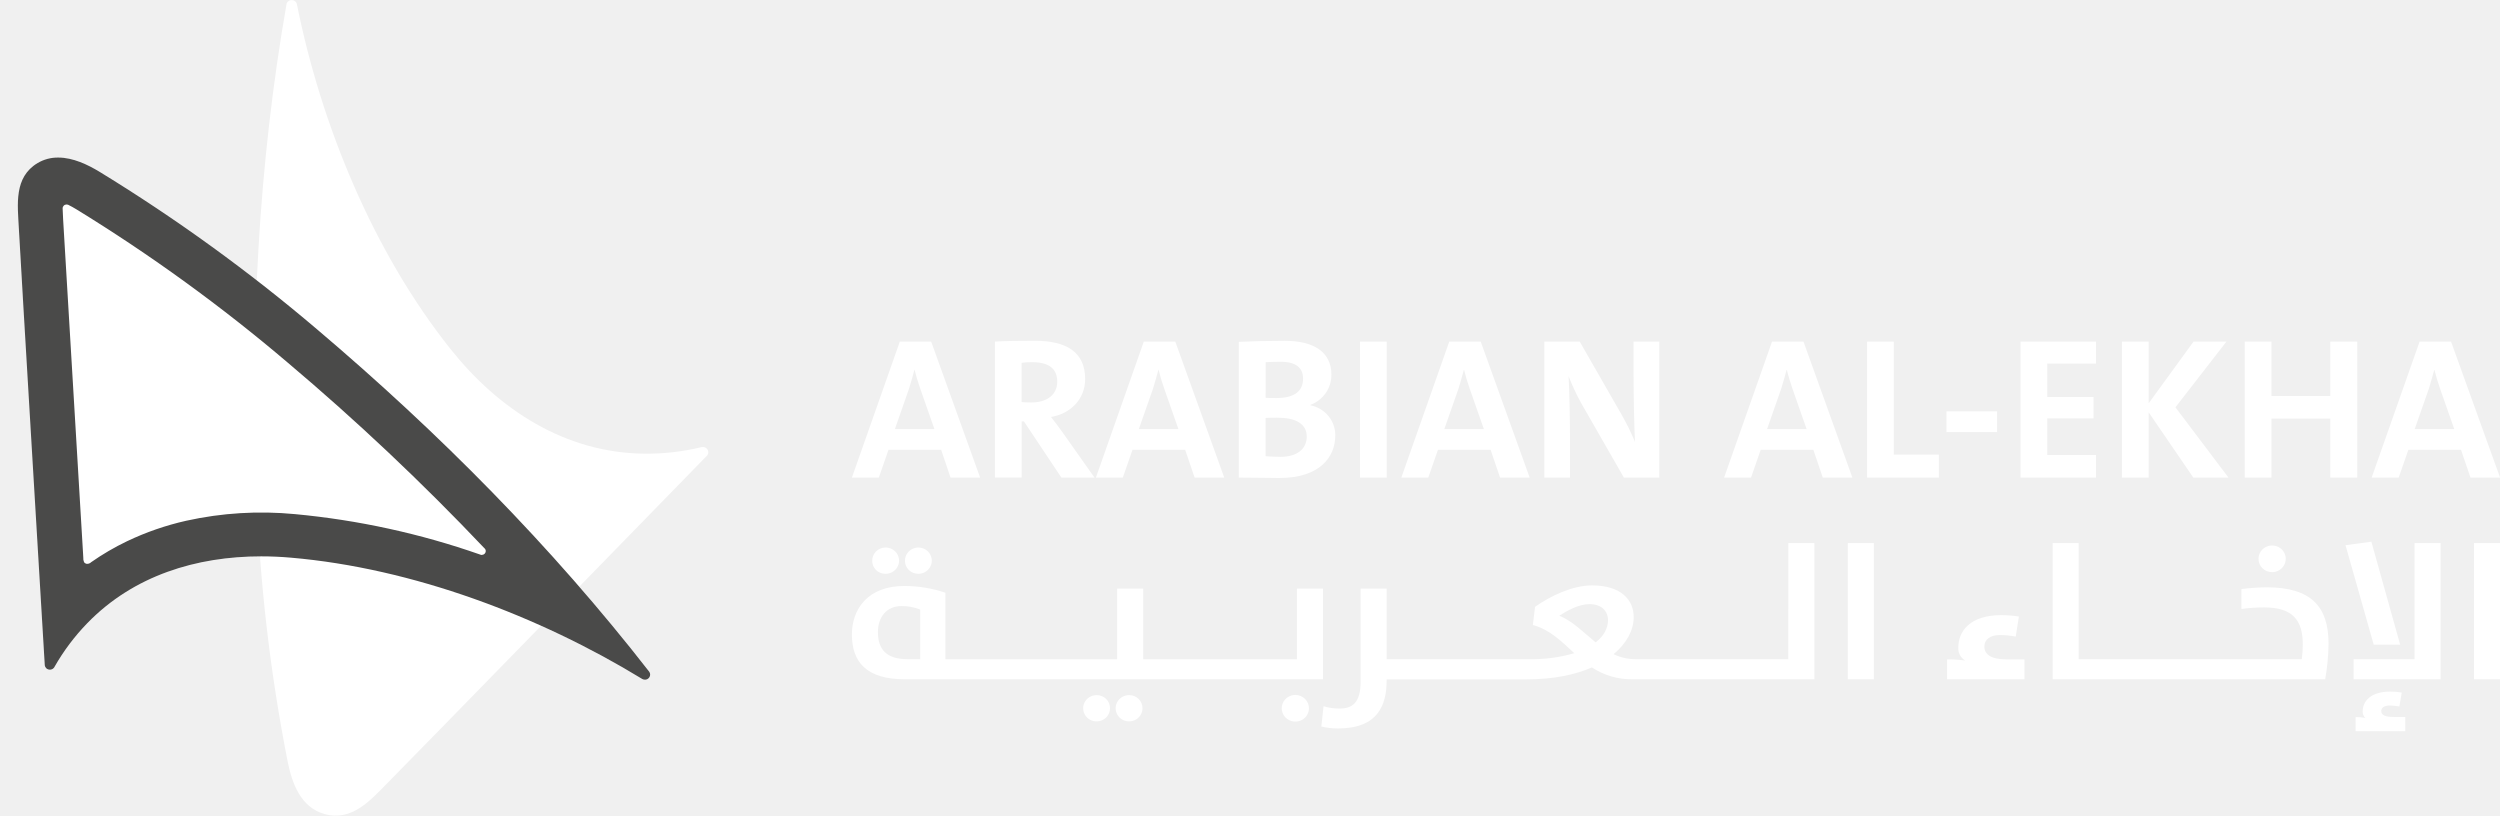
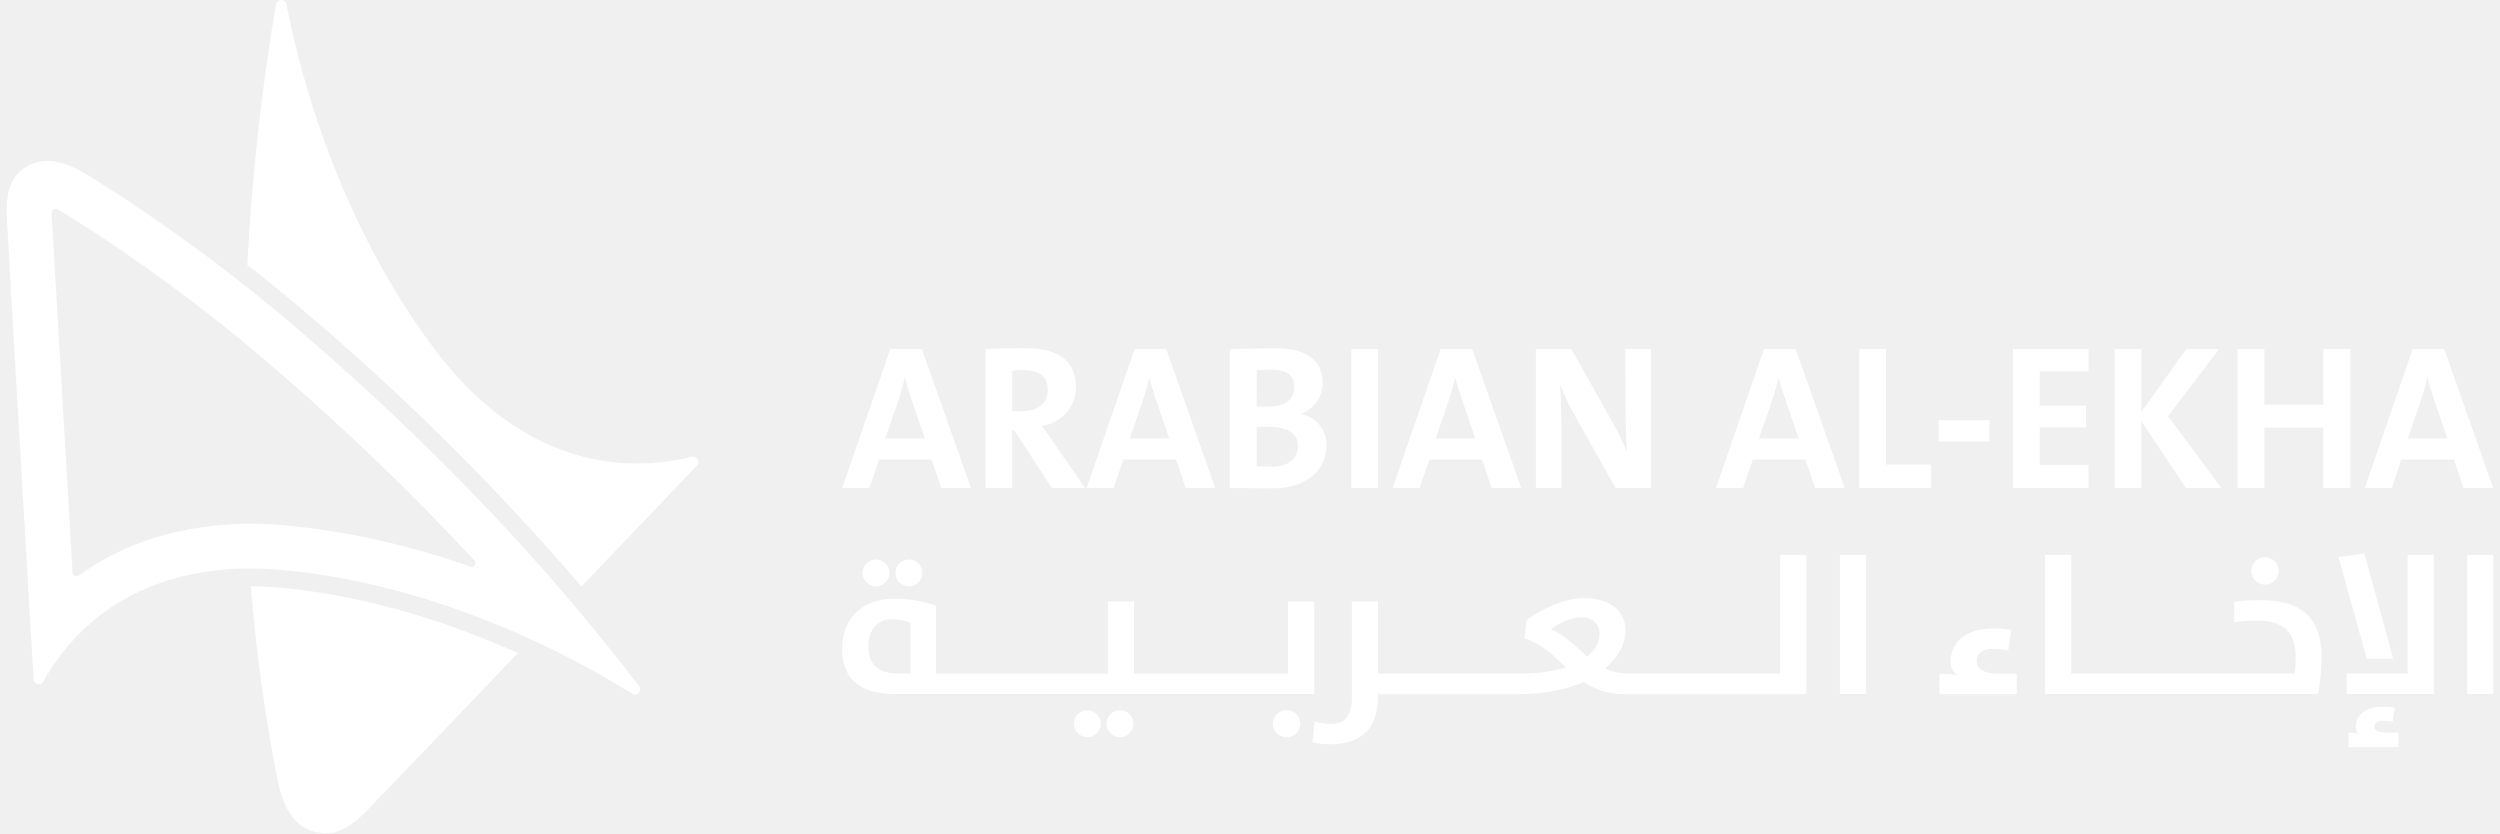
- <svg xmlns="http://www.w3.org/2000/svg" width="282" height="92" viewBox="0 0 282 92" fill="none">
-   <g clip-path="url(#clip0_386_3310)">
-     <path d="M99.853 64.724C100.154 64.733 100.451 64.654 100.707 64.497C100.962 64.34 101.163 64.112 101.285 63.842C101.407 63.572 101.443 63.273 101.391 62.982C101.338 62.691 101.197 62.423 100.988 62.211C100.778 61.999 100.508 61.853 100.214 61.792C99.919 61.731 99.612 61.758 99.333 61.868C99.053 61.979 98.814 62.169 98.645 62.414C98.477 62.658 98.387 62.947 98.387 63.242C98.382 63.434 98.416 63.625 98.487 63.804C98.558 63.983 98.665 64.146 98.802 64.284C98.939 64.422 99.102 64.532 99.282 64.608C99.463 64.683 99.657 64.723 99.853 64.724Z" fill="white" />
-     <path d="M103.549 64.724C103.85 64.733 104.147 64.653 104.401 64.495C104.656 64.338 104.857 64.109 104.978 63.84C105.1 63.57 105.136 63.27 105.083 62.98C105.029 62.69 104.889 62.422 104.679 62.21C104.469 61.998 104.2 61.853 103.905 61.792C103.61 61.731 103.304 61.758 103.024 61.869C102.745 61.98 102.506 62.169 102.338 62.414C102.169 62.658 102.079 62.947 102.079 63.242C102.076 63.434 102.112 63.624 102.184 63.802C102.257 63.981 102.364 64.143 102.5 64.281C102.637 64.418 102.8 64.528 102.98 64.605C103.16 64.68 103.353 64.721 103.549 64.724Z" fill="white" />
-     <path d="M123.716 78.41C123.415 78.406 123.121 78.489 122.869 78.649C122.617 78.809 122.42 79.039 122.302 79.31C122.184 79.58 122.15 79.879 122.206 80.168C122.262 80.457 122.405 80.723 122.615 80.932C122.826 81.142 123.096 81.285 123.39 81.344C123.684 81.403 123.99 81.375 124.268 81.263C124.546 81.152 124.783 80.962 124.951 80.718C125.118 80.474 125.207 80.186 125.207 79.892C125.21 79.698 125.174 79.506 125.1 79.326C125.027 79.147 124.917 78.983 124.778 78.845C124.639 78.707 124.474 78.598 124.292 78.523C124.109 78.448 123.913 78.41 123.716 78.41Z" fill="white" />
-     <path d="M127.402 78.41C127.101 78.401 126.804 78.481 126.549 78.638C126.295 78.796 126.094 79.024 125.973 79.294C125.851 79.564 125.815 79.864 125.868 80.154C125.921 80.444 126.062 80.712 126.272 80.924C126.482 81.135 126.751 81.281 127.046 81.342C127.341 81.403 127.647 81.376 127.927 81.265C128.206 81.154 128.445 80.964 128.613 80.72C128.781 80.475 128.871 80.187 128.872 79.892C128.875 79.7 128.839 79.51 128.767 79.331C128.694 79.153 128.587 78.99 128.45 78.853C128.314 78.715 128.151 78.605 127.971 78.529C127.791 78.453 127.598 78.413 127.402 78.41Z" fill="white" />
-     <path d="M146.115 78.388C145.811 78.388 145.514 78.476 145.262 78.642C145.009 78.807 144.812 79.042 144.696 79.317C144.58 79.591 144.55 79.894 144.609 80.185C144.668 80.477 144.814 80.745 145.029 80.955C145.244 81.166 145.518 81.309 145.816 81.367C146.113 81.425 146.422 81.395 146.703 81.281C146.983 81.168 147.223 80.975 147.392 80.728C147.561 80.48 147.651 80.189 147.651 79.892C147.65 79.493 147.488 79.111 147.2 78.829C146.912 78.548 146.522 78.389 146.115 78.388Z" fill="white" />
-     <path d="M149.231 76.622V66.391H146.295V74.368H128.95V66.391H126.011V74.368H106.643V66.861C105.146 66.356 103.574 66.099 101.991 66.098C97.891 66.098 96.094 68.714 96.094 71.567C96.094 74.655 97.718 76.622 102.057 76.622H149.231ZM103.795 74.355H102.369C100.033 74.355 99.03 73.29 99.03 71.304C99.03 69.606 100.011 68.365 101.679 68.365C102.404 68.355 103.124 68.488 103.795 68.757V74.355Z" fill="white" />
-     <path d="M201.715 74.355H184.481C183.624 74.357 182.779 74.164 182.012 73.79C183.5 72.555 184.282 71.067 184.282 69.606C184.282 67.71 182.901 66.033 179.583 66.033C177.376 66.033 174.91 67.21 173.153 68.451L172.907 70.498C174.844 71.023 176.159 72.373 177.581 73.682C175.899 74.17 174.15 74.397 172.396 74.355H156.414V66.391H153.479V76.875C153.479 79.228 152.586 79.926 151.094 79.926C150.484 79.929 149.877 79.841 149.294 79.664L149.048 81.952C149.66 82.098 150.288 82.172 150.918 82.171C155.459 82.171 156.414 79.512 156.414 76.724V76.634H172.22C175.203 76.634 177.675 76.112 179.564 75.285C180.921 76.184 182.528 76.651 184.165 76.622H204.663V61.259H201.727L201.715 74.355ZM179.987 72.459C178.631 71.351 177.407 70.063 175.887 69.455C176.688 68.93 178.07 68.145 179.271 68.145C180.693 68.145 181.384 68.951 181.384 69.977C181.368 70.869 180.924 71.743 179.987 72.459Z" fill="white" />
-     <path d="M211.374 61.259H208.435V76.622H211.374V61.259Z" fill="white" />
-     <path d="M223.837 72.919C223.837 72.178 224.436 71.632 225.593 71.632C226.191 71.636 226.788 71.695 227.375 71.808L227.731 69.541C227.069 69.441 226.399 69.389 225.729 69.387C222.235 69.387 220.898 71.196 220.898 73.028C220.875 73.321 220.936 73.615 221.073 73.876C221.211 74.138 221.42 74.357 221.677 74.51C220.999 74.414 220.315 74.37 219.63 74.38V76.622H228.356V74.38H226.372C224.505 74.38 223.837 73.769 223.837 72.919Z" fill="white" />
-     <path d="M256.296 64.539C256.6 64.539 256.896 64.45 257.149 64.285C257.402 64.12 257.598 63.885 257.715 63.61C257.831 63.336 257.861 63.033 257.802 62.741C257.743 62.45 257.597 62.182 257.382 61.971C257.167 61.761 256.893 61.618 256.595 61.56C256.298 61.502 255.989 61.532 255.708 61.645C255.427 61.759 255.188 61.952 255.019 62.199C254.85 62.447 254.76 62.737 254.76 63.035C254.758 63.233 254.797 63.429 254.874 63.612C254.95 63.795 255.063 63.962 255.206 64.102C255.349 64.242 255.519 64.353 255.706 64.427C255.893 64.502 256.094 64.54 256.296 64.539Z" fill="white" />
-     <path d="M255.671 66.249C254.722 66.257 253.774 66.323 252.833 66.447V68.692C253.681 68.575 254.535 68.516 255.391 68.516C258.598 68.516 259.755 69.933 259.755 72.7C259.753 73.254 259.715 73.806 259.642 74.355H234.474V61.259H231.538V76.622H262.281C262.518 75.296 262.644 73.954 262.66 72.608C262.66 68.408 260.679 66.249 255.671 66.249Z" fill="white" />
-     <path d="M268.604 80.198C268.604 79.827 268.957 79.58 269.581 79.58C269.94 79.589 270.298 79.625 270.651 79.688L270.919 78.12C270.485 78.043 270.044 78.007 269.604 78.011C267.447 78.011 266.51 79.08 266.51 80.256C266.505 80.389 266.528 80.522 266.578 80.646C266.628 80.77 266.703 80.882 266.8 80.976C266.44 80.91 266.075 80.882 265.709 80.889V82.48H271.316V80.874H270.004C268.995 80.874 268.604 80.633 268.604 80.198Z" fill="white" />
-     <path d="M270.739 72.722L267.491 61.105L264.574 61.5L267.756 72.722H270.739Z" fill="white" />
-     <path d="M272.363 74.355H265.488V76.622H275.302V61.259H272.363V74.355Z" fill="white" />
-     <path d="M282.003 61.259H279.064V76.622H282.003V61.259Z" fill="white" />
-     <path d="M101.499 38.535L96.094 53.873H99.131L100.222 50.739H106.163L107.22 53.873H110.559L105.037 38.535H101.499ZM100.944 48.398L102.543 43.831C102.776 43.08 102.962 42.398 103.145 41.718H103.17C103.331 42.398 103.539 43.08 103.801 43.831L105.4 48.398H100.944Z" fill="white" />
-     <path d="M118.553 47.033C120.735 46.672 122.407 45.035 122.407 42.762C122.407 39.628 120.177 38.439 116.731 38.439C114.92 38.439 113.457 38.461 112.23 38.529V53.867H115.245V47.533H115.501L119.723 53.873H123.46L119.818 48.716C119.436 48.172 118.995 47.601 118.553 47.033ZM115.236 45.353V40.922C115.628 40.872 116.023 40.849 116.418 40.854C118.31 40.854 119.257 41.58 119.257 43.059C119.257 44.488 118.143 45.399 116.333 45.399C115.863 45.393 115.444 45.375 115.236 45.353Z" fill="white" />
-     <path d="M129.02 38.535L123.618 53.873H126.655L127.746 50.739H133.687L134.753 53.873H138.096L132.574 38.535H129.02ZM128.462 48.398L130.064 43.831C130.297 43.08 130.48 42.398 130.666 41.718H130.691C130.852 42.398 131.06 43.08 131.322 43.831L132.924 48.398H128.462Z" fill="white" />
-     <path d="M147.815 45.718V45.671C148.521 45.407 149.127 44.935 149.551 44.322C149.974 43.708 150.194 42.981 150.18 42.24C150.18 39.785 148.288 38.445 144.936 38.445C143.044 38.445 141.06 38.492 139.739 38.559V53.873C141.713 53.873 143.268 53.919 144.311 53.919C148.906 53.919 150.618 51.511 150.618 49.148C150.637 48.345 150.366 47.561 149.853 46.934C149.341 46.307 148.619 45.876 147.815 45.718ZM142.769 40.854C143.255 40.832 143.813 40.808 144.463 40.808C146.295 40.808 146.986 41.58 146.986 42.716C146.986 44.081 146.055 44.899 143.993 44.899C143.504 44.899 143.132 44.899 142.763 44.874L142.769 40.854ZM144.431 51.532C143.876 51.532 143.132 51.486 142.763 51.464V47.141C143.078 47.116 143.876 47.116 144.084 47.116C146.15 47.116 147.402 47.799 147.402 49.253C147.396 50.578 146.399 51.532 144.431 51.532Z" fill="white" />
-     <path d="M156.424 38.535H153.406V53.873H156.424V38.535Z" fill="white" />
-     <path d="M163.475 38.535L158.07 53.873H161.11L162.201 50.739H168.139L169.208 53.873H172.548L167.026 38.535H163.475ZM162.92 48.398L164.522 43.831C164.752 43.08 164.938 42.398 165.124 41.718H165.147C165.311 42.398 165.519 43.08 165.777 43.831L167.379 48.398H162.92Z" fill="white" />
-     <path d="M184.266 42.398C184.266 44.535 184.336 48.305 184.43 49.852C183.993 48.8 183.489 47.775 182.923 46.783L178.193 38.535H174.197V53.873H177.098V49.716C177.098 47.487 177.029 43.763 176.934 42.423C177.334 43.45 177.799 44.451 178.328 45.421L183.175 53.873H187.167V38.535H184.266V42.398Z" fill="white" />
-     <path d="M199.883 38.535L194.478 53.873H197.518L198.605 50.739H204.547L205.609 53.873H208.949L203.434 38.535H199.883ZM199.328 48.398L200.926 43.831C201.16 43.08 201.346 42.398 201.532 41.718H201.554C201.718 42.398 201.926 43.08 202.185 43.831L203.784 48.398H199.328Z" fill="white" />
-     <path d="M213.619 38.535H210.604V53.873H218.703V51.282H213.619V38.535Z" fill="white" />
-     <path d="M225.268 46.397H219.561V48.737H225.268V46.397Z" fill="white" />
-     <path d="M227.914 53.873H236.429V51.328H230.929V47.194H236.151V44.785H230.929V41.011H236.429V38.535H227.914V53.873Z" fill="white" />
-     <path d="M251.14 38.535H247.428L242.37 45.489V38.535H239.355V53.873H242.37V46.511L247.406 53.873H251.373L245.388 45.943L251.14 38.535Z" fill="white" />
-     <path d="M262.858 44.671H256.223V38.535H253.205V53.873H256.223V47.215H262.858V53.873H265.898V38.535H262.858V44.671Z" fill="white" />
-     <path d="M276.478 38.535H272.93L267.522 53.873H270.572L271.663 50.739H277.601L278.67 53.873H282.009L276.478 38.535ZM272.379 48.398L273.981 43.831C274.211 43.08 274.397 42.398 274.583 41.718H274.605C274.769 42.398 274.977 43.08 275.236 43.831L276.838 48.398H272.379Z" fill="white" />
-     <path d="M79.897 51.016C79.897 51.153 79.848 51.285 79.758 51.39L79.717 51.43C79.717 51.43 46.157 85.87 43.767 88.264C41.825 90.218 39.74 92.695 36.602 91.821C33.912 91.07 32.935 88.335 32.449 85.91C30.463 75.825 29.283 65.604 28.917 55.34C28.217 36.997 29.151 18.593 32.314 0.491C32.312 0.485 32.312 0.479 32.314 0.472C32.343 0.34 32.419 0.222 32.528 0.138C32.636 0.053 32.771 0.008 32.91 0.01C33.048 0.012 33.182 0.061 33.288 0.148C33.394 0.235 33.467 0.355 33.493 0.488C36.221 14.075 42.093 28.422 50.837 39.396C56.217 46.153 63.691 51.084 72.679 51.174C74.844 51.197 77.004 50.952 79.105 50.442L79.168 50.427C79.207 50.424 79.246 50.424 79.285 50.427C79.365 50.425 79.445 50.439 79.519 50.468C79.594 50.497 79.661 50.54 79.718 50.595C79.775 50.65 79.82 50.716 79.851 50.788C79.882 50.86 79.897 50.938 79.897 51.016Z" fill="white" />
-     <path d="M5.222 75.383C5.125 75.291 5.062 75.169 5.046 75.038V74.982L4.415 64.205L3.907 55.404C3.527 48.73 3.126 42.066 2.706 35.413C2.504 32.183 2.286 28.95 2.122 25.716C1.99 23.079 1.548 19.998 4.254 18.398C6.572 17.027 9.227 18.154 11.299 19.42C19.913 24.704 28.094 30.636 35.767 37.164C49.51 48.79 62.203 61.596 73.215 75.748C73.29 75.856 73.325 75.987 73.314 76.118C73.303 76.249 73.246 76.371 73.154 76.466C73.061 76.561 72.938 76.622 72.806 76.639C72.673 76.656 72.538 76.628 72.424 76.56C60.8 69.479 46.54 64.091 32.816 62.902C24.37 62.17 15.865 64.1 9.864 70.276C8.417 71.762 7.169 73.422 6.149 75.217C6.14 75.236 6.13 75.254 6.118 75.272C6.097 75.303 6.074 75.332 6.048 75.359C5.942 75.469 5.795 75.533 5.641 75.538C5.486 75.543 5.335 75.487 5.222 75.383Z" fill="white" />
-     <path d="M73.225 75.76C62.21 61.608 49.511 48.806 35.777 37.161C28.103 30.631 19.918 24.7 11.299 19.42C9.899 18.565 8.231 17.771 6.569 17.771C5.751 17.761 4.946 17.975 4.245 18.389C1.549 19.998 1.99 23.083 2.123 25.717C2.287 28.95 5.046 74.982 5.046 74.982V75.038C5.064 75.169 5.126 75.291 5.222 75.384C5.332 75.484 5.476 75.54 5.626 75.541C5.705 75.541 5.783 75.524 5.856 75.494C5.929 75.463 5.994 75.418 6.049 75.362C6.075 75.335 6.099 75.306 6.121 75.276L6.15 75.22C7.17 73.426 8.418 71.766 9.864 70.279C15.074 64.918 22.163 62.757 29.47 62.757C30.58 62.757 31.699 62.806 32.816 62.905C46.54 64.088 60.8 69.479 72.433 76.582C72.528 76.638 72.638 76.668 72.749 76.668C72.829 76.669 72.907 76.653 72.981 76.623C73.054 76.592 73.12 76.546 73.174 76.489C73.268 76.392 73.324 76.267 73.333 76.134C73.342 76.001 73.304 75.869 73.225 75.76ZM54.348 62.593C54.322 62.596 54.295 62.596 54.269 62.593L54.13 62.544C47.393 60.186 40.383 58.657 33.26 57.992C29.163 57.599 25.028 57.851 21.012 58.739C18.701 59.259 16.458 60.035 14.327 61.052C12.916 61.729 11.565 62.518 10.287 63.412C10.218 63.482 10.134 63.535 10.04 63.568C9.946 63.6 9.846 63.61 9.748 63.597C9.692 63.584 9.64 63.56 9.594 63.527C9.548 63.495 9.509 63.453 9.48 63.405C9.409 63.242 9.379 63.064 9.395 62.887L9.376 62.556C9.357 62.247 7.137 25.003 7.121 24.756C7.102 24.401 7.074 23.941 7.064 23.5C7.065 23.384 7.113 23.273 7.196 23.192C7.28 23.11 7.394 23.064 7.512 23.064C7.57 23.065 7.628 23.075 7.682 23.095L7.764 23.138C8.01 23.259 8.297 23.416 8.631 23.62C17.021 28.772 24.989 34.554 32.466 40.913C40.24 47.474 47.636 54.453 54.619 61.818C54.65 61.845 54.68 61.874 54.707 61.905C54.767 61.978 54.798 62.07 54.796 62.164C54.793 62.279 54.745 62.388 54.661 62.468C54.578 62.548 54.465 62.593 54.348 62.593Z" fill="#4A4A49" />
+ <svg xmlns="http://www.w3.org/2000/svg" width="186" height="62" viewBox="0 0 186 62" fill="none">
+   <g clip-path="url(#clip0_274_968)">
+     <path d="M65.147 43.618C65.346 43.624 65.542 43.571 65.71 43.464C65.879 43.358 66.011 43.204 66.092 43.022C66.172 42.84 66.196 42.639 66.161 42.443C66.125 42.247 66.032 42.067 65.894 41.924C65.755 41.781 65.577 41.683 65.382 41.642C65.188 41.601 64.985 41.62 64.8 41.694C64.616 41.769 64.458 41.897 64.347 42.062C64.236 42.226 64.176 42.421 64.176 42.619C64.173 42.749 64.196 42.878 64.243 42.998C64.29 43.119 64.362 43.229 64.452 43.322C64.542 43.415 64.65 43.489 64.77 43.54C64.889 43.591 65.017 43.617 65.147 43.618Z" fill="white" />
+     <path d="M67.594 43.618C67.793 43.625 67.989 43.571 68.158 43.465C68.326 43.359 68.46 43.206 68.54 43.024C68.621 42.842 68.645 42.64 68.61 42.444C68.575 42.249 68.482 42.068 68.344 41.925C68.205 41.782 68.027 41.684 67.832 41.643C67.637 41.602 67.435 41.619 67.25 41.694C67.066 41.769 66.907 41.897 66.796 42.061C66.685 42.226 66.625 42.421 66.625 42.62C66.621 42.88 66.721 43.132 66.903 43.319C67.084 43.506 67.333 43.614 67.594 43.618Z" fill="white" />
+     <path d="M80.915 52.842C80.717 52.839 80.522 52.895 80.356 53.003C80.189 53.111 80.059 53.266 79.981 53.448C79.903 53.63 79.881 53.832 79.918 54.026C79.955 54.221 80.049 54.401 80.188 54.542C80.327 54.683 80.506 54.779 80.7 54.819C80.894 54.859 81.096 54.84 81.28 54.765C81.463 54.69 81.621 54.562 81.731 54.397C81.842 54.233 81.901 54.039 81.901 53.841C81.903 53.71 81.879 53.581 81.83 53.459C81.781 53.338 81.709 53.228 81.617 53.135C81.525 53.042 81.416 52.968 81.296 52.918C81.175 52.868 81.046 52.842 80.915 52.842Z" fill="white" />
+     <path d="M83.355 52.841C83.156 52.835 82.959 52.889 82.791 52.995C82.623 53.101 82.49 53.255 82.41 53.437C82.33 53.619 82.306 53.821 82.341 54.017C82.376 54.212 82.469 54.393 82.608 54.535C82.746 54.678 82.924 54.776 83.119 54.817C83.314 54.858 83.517 54.84 83.701 54.766C83.885 54.691 84.043 54.563 84.155 54.398C84.266 54.233 84.325 54.039 84.326 53.84C84.327 53.711 84.304 53.583 84.256 53.462C84.208 53.342 84.137 53.233 84.047 53.14C83.957 53.047 83.849 52.973 83.731 52.922C83.612 52.87 83.484 52.843 83.355 52.841Z" fill="white" />
+     <path d="M95.723 52.827C95.522 52.827 95.326 52.886 95.159 52.998C94.992 53.109 94.862 53.267 94.785 53.453C94.708 53.638 94.688 53.842 94.728 54.038C94.767 54.235 94.863 54.415 95.005 54.557C95.147 54.699 95.328 54.795 95.525 54.834C95.722 54.874 95.926 54.853 96.111 54.777C96.296 54.7 96.455 54.57 96.567 54.404C96.678 54.237 96.737 54.041 96.737 53.84C96.737 53.572 96.63 53.314 96.44 53.124C96.249 52.934 95.992 52.828 95.723 52.827Z" fill="white" />
+     <path d="M97.774 51.636V44.742H95.832V50.117H84.372V44.742H82.43V50.117H69.632V45.058C68.642 44.717 67.601 44.543 66.553 44.544C63.844 44.544 62.654 46.306 62.654 48.229C62.654 50.31 63.727 51.636 66.597 51.636H97.774ZM67.751 50.108H66.809C65.265 50.108 64.605 49.391 64.605 48.052C64.605 46.908 65.251 46.071 66.355 46.071C66.833 46.064 67.308 46.154 67.751 46.336V50.108Z" fill="white" />
+     <path d="M132.45 50.109H121.065C120.499 50.11 119.941 49.98 119.434 49.728C120.419 48.896 120.934 47.893 120.934 46.908C120.934 45.631 120.021 44.501 117.831 44.501C116.373 44.501 114.743 45.294 113.581 46.13L113.42 47.51C114.7 47.864 115.566 48.773 116.508 49.655C115.396 49.984 114.24 50.137 113.081 50.109H102.521V44.742H100.579V51.807C100.579 53.393 99.991 53.863 99.005 53.863C98.601 53.865 98.199 53.806 97.814 53.686L97.653 55.228C98.058 55.327 98.472 55.377 98.889 55.376C101.887 55.376 102.521 53.584 102.521 51.705V51.645H112.964C114.935 51.645 116.566 51.293 117.817 50.735C118.709 51.342 119.767 51.66 120.846 51.645H134.39V41.283H132.448L132.45 50.109ZM118.096 48.831C117.198 48.084 116.389 47.216 115.375 46.804C115.904 46.453 116.817 45.924 117.61 45.924C118.552 45.924 119.006 46.467 119.006 47.158C119.006 47.76 118.713 48.348 118.096 48.831Z" fill="white" />
+     <path d="M138.835 41.283H136.893V51.636H138.835V41.283Z" fill="white" />
+     <path d="M147.067 49.141C147.067 48.642 147.465 48.274 148.229 48.274C148.625 48.277 149.019 48.316 149.407 48.392L149.642 46.865C149.203 46.797 148.76 46.762 148.317 46.761C146.008 46.761 145.127 47.98 145.127 49.214C145.111 49.412 145.151 49.61 145.242 49.787C145.333 49.963 145.471 50.111 145.641 50.213C145.194 50.149 144.741 50.119 144.289 50.126V51.637H150.052V50.126H148.744C147.508 50.126 147.067 49.714 147.067 49.141Z" fill="white" />
+     <path d="M168.515 43.493C168.715 43.493 168.912 43.434 169.079 43.323C169.245 43.211 169.375 43.053 169.452 42.868C169.529 42.683 169.549 42.479 169.51 42.282C169.471 42.086 169.374 41.905 169.232 41.763C169.09 41.622 168.91 41.525 168.713 41.486C168.516 41.447 168.312 41.467 168.126 41.544C167.941 41.62 167.783 41.75 167.671 41.917C167.56 42.084 167.5 42.28 167.5 42.48C167.501 42.749 167.608 43.006 167.798 43.196C167.988 43.386 168.246 43.493 168.515 43.493Z" fill="white" />
+     <path d="M168.104 44.646C167.476 44.651 166.85 44.696 166.228 44.779V46.292C166.789 46.214 167.354 46.174 167.92 46.174C170.037 46.174 170.802 47.129 170.802 48.993C170.8 49.367 170.776 49.739 170.729 50.109H154.097V41.283H152.155V51.636H172.469C172.626 50.743 172.71 49.838 172.721 48.931C172.721 46.101 171.412 44.646 168.104 44.646Z" fill="white" />
+     <path d="M176.647 54.047C176.647 53.797 176.882 53.631 177.295 53.631C177.532 53.636 177.768 53.661 178.001 53.703L178.176 52.646C177.891 52.594 177.6 52.57 177.31 52.573C175.882 52.573 175.266 53.294 175.266 54.086C175.262 54.176 175.277 54.266 175.31 54.349C175.343 54.433 175.393 54.508 175.457 54.571C175.22 54.527 174.978 54.508 174.736 54.513V55.585H178.445V54.502H177.578C176.897 54.502 176.647 54.34 176.647 54.047Z" fill="white" />
+     <path d="M178.059 49.008L175.911 41.179L173.985 41.446L176.088 49.008H178.059Z" fill="white" />
+     <path d="M179.132 50.109H174.588V51.636H181.074V41.283H179.132V50.109Z" fill="white" />
+     <path d="M185.501 41.283H183.559V51.636H185.501V41.283Z" fill="white" />
+     <path d="M66.236 25.97L62.662 36.306H64.677L65.398 34.194H69.324L70.028 36.306H72.237L68.586 25.97H66.236ZM65.867 32.616L66.925 29.539C67.077 29.033 67.2 28.573 67.323 28.115H67.34C67.446 28.573 67.584 29.033 67.757 29.539L68.815 32.616H65.867Z" fill="white" />
+     <path d="M77.504 31.697C78.944 31.453 80.048 30.35 80.048 28.819C80.048 26.706 78.577 25.905 76.298 25.905C75.1 25.905 74.135 25.92 73.322 25.965V36.302H75.304V32.034H75.471L78.263 36.306H80.73L78.323 32.831C78.085 32.465 77.804 32.08 77.504 31.697ZM75.304 30.565V27.578C75.563 27.545 75.824 27.529 76.085 27.532C77.335 27.532 77.96 28.022 77.96 29.018C77.96 29.982 77.225 30.596 76.031 30.596C75.721 30.592 75.45 30.579 75.304 30.565Z" fill="white" />
+     <path d="M84.417 25.97L80.846 36.306H82.854L83.575 34.194H87.499L88.205 36.306H90.412L86.763 25.97H84.417ZM84.055 32.616L85.113 29.539C85.265 29.033 85.388 28.573 85.511 28.115H85.513C85.621 28.573 85.759 29.033 85.93 29.539L86.988 32.616H84.055Z" fill="white" />
+     <path d="M96.836 30.81V30.779C97.303 30.601 97.705 30.284 97.985 29.87C98.265 29.456 98.41 28.966 98.401 28.467C98.401 26.812 97.151 25.909 94.936 25.909C93.686 25.909 92.375 25.94 91.502 25.986V36.306C92.804 36.306 93.832 36.337 94.521 36.337C97.557 36.337 98.689 34.714 98.689 33.122C98.7 32.581 98.521 32.053 98.183 31.63C97.844 31.207 97.367 30.917 96.836 30.81ZM93.502 27.532C93.825 27.516 94.192 27.501 94.621 27.501C95.834 27.501 96.288 28.021 96.288 28.787C96.288 29.707 95.673 30.258 94.309 30.258C93.988 30.258 93.742 30.258 93.496 30.242L93.502 27.532ZM94.607 34.728C94.238 34.728 93.748 34.697 93.502 34.683V31.769C93.711 31.753 94.238 31.753 94.377 31.753C95.74 31.753 96.569 32.212 96.569 33.193C96.557 34.085 95.903 34.728 94.598 34.728H94.607Z" fill="white" />
+     <path d="M102.526 25.97H100.532V36.306H102.526V25.97Z" fill="white" />
+     <path d="M107.184 25.97L103.612 36.306H105.619L106.35 34.194H110.268L110.972 36.306H113.18L109.532 25.97H107.184ZM106.815 32.616L107.873 29.539C108.028 29.033 108.148 28.573 108.271 28.115H108.288C108.394 28.573 108.532 29.033 108.705 29.539L109.763 32.616H106.815Z" fill="white" />
+     <path d="M120.923 28.573C120.923 30.013 120.969 32.554 121.029 33.597C120.742 32.886 120.409 32.196 120.033 31.528L116.908 25.97H114.268V36.306H116.182V33.505C116.182 32.002 116.137 29.493 116.076 28.59C116.339 29.282 116.645 29.957 116.995 30.61L120.2 36.306H122.836V25.97H120.921L120.923 28.573Z" fill="white" />
+     <path d="M131.241 25.97L127.67 36.306H129.687L130.408 34.194H134.333L135.038 36.306H137.246L133.598 25.97H131.241ZM130.873 32.616L131.931 29.539C132.085 29.033 132.206 28.573 132.329 28.115H132.346C132.452 28.573 132.589 29.033 132.762 29.539L133.821 32.616H130.873Z" fill="white" />
+     <path d="M140.318 25.97H138.324V36.306H143.675V34.56H140.318V25.97Z" fill="white" />
+     <path d="M148.013 31.267H144.241V32.845H148.013V31.267Z" fill="white" />
+     <path d="M149.763 36.306H155.389V34.591H151.755V31.805H155.205V30.182H151.755V27.639H155.389V25.97H149.763V36.306Z" fill="white" />
+     <path d="M165.109 25.97H162.657L159.314 30.656V25.97H157.32V36.306H159.314V31.345L162.64 36.306H165.263L161.306 30.962L165.109 25.97Z" fill="white" />
+     <path d="M172.853 30.105H168.467V25.97H166.475V36.306H168.467V31.819H172.853V36.306H174.861V25.97H172.853V30.105Z" fill="white" />
+     <path d="M181.852 25.97H179.505L175.944 36.306H177.951L178.653 34.194H182.579L183.285 36.306H185.492L181.852 25.97ZM179.143 32.616L180.199 29.539C180.353 29.033 180.476 28.573 180.597 28.115H180.614C180.72 28.573 180.858 29.033 181.031 29.539L182.087 32.616H179.143Z" fill="white" />
+     <path d="M20.732 43.717C20.034 43.656 19.338 43.623 18.661 43.623C19.047 48.414 19.701 53.179 20.62 57.897C20.939 59.53 21.587 61.374 23.362 61.88C25.445 62.469 26.814 60.8 28.096 59.482C28.79 58.771 33.491 53.864 38.529 48.59C37.04 47.924 35.531 47.314 34.003 46.759C29.463 45.117 24.987 44.093 20.732 43.717Z" fill="white" />
+     <path d="M51.569 33.979C51.543 33.977 51.518 33.977 51.492 33.979L51.45 33.989C50.062 34.333 48.635 34.499 47.204 34.483C41.265 34.422 36.325 31.099 32.772 26.546C26.994 19.141 23.113 9.481 21.312 0.325C21.294 0.236 21.245 0.155 21.175 0.097C21.105 0.039 21.017 0.007 20.926 0.006C20.835 0.005 20.746 0.035 20.674 0.091C20.602 0.147 20.552 0.226 20.531 0.314C20.531 0.314 20.531 0.314 20.531 0.327C19.443 6.74 18.732 13.211 18.401 19.707C20.179 21.095 21.937 22.538 23.673 24.038C30.688 30.067 37.236 36.618 43.26 43.635L51.838 34.66L51.863 34.633C51.924 34.563 51.957 34.473 51.957 34.381C51.957 34.277 51.917 34.176 51.845 34.101C51.772 34.026 51.673 33.982 51.569 33.979Z" fill="white" />
+     <path d="M47.553 51.056C40.275 41.519 31.884 32.891 22.808 25.043C17.737 20.644 12.33 16.646 6.636 13.088C5.709 12.511 4.609 11.977 3.511 11.977C2.97 11.97 2.437 12.114 1.973 12.393C0.192 13.477 0.485 15.556 0.573 17.331C0.681 19.51 2.5 50.532 2.5 50.532V50.569C2.51 50.642 2.539 50.71 2.586 50.767C2.632 50.823 2.694 50.865 2.764 50.888C2.833 50.911 2.908 50.914 2.979 50.896C3.05 50.878 3.114 50.841 3.165 50.788C3.182 50.77 3.197 50.75 3.211 50.73L3.232 50.692C3.905 49.483 4.73 48.364 5.686 47.362C9.126 43.75 13.812 42.293 18.638 42.293C19.375 42.293 20.111 42.326 20.849 42.393C29.921 43.19 39.342 46.823 47.03 51.61C47.093 51.648 47.165 51.668 47.239 51.668C47.291 51.669 47.343 51.658 47.391 51.637C47.439 51.617 47.482 51.586 47.518 51.547C47.58 51.483 47.618 51.398 47.624 51.308C47.631 51.218 47.606 51.129 47.553 51.056ZM35.089 42.183C35.072 42.185 35.054 42.185 35.037 42.183L34.945 42.149C30.493 40.561 25.86 39.53 21.153 39.082C18.447 38.817 15.715 38.987 13.062 39.586C11.535 39.936 10.053 40.459 8.645 41.144C7.713 41.6 6.821 42.132 5.976 42.734C5.93 42.782 5.874 42.818 5.812 42.84C5.749 42.861 5.683 42.868 5.617 42.859C5.581 42.85 5.547 42.834 5.517 42.812C5.487 42.79 5.462 42.762 5.442 42.73C5.394 42.62 5.375 42.5 5.386 42.38L5.374 42.158C5.361 41.95 3.892 16.85 3.884 16.684C3.861 16.44 3.834 16.128 3.834 15.831C3.835 15.752 3.867 15.678 3.923 15.623C3.978 15.568 4.053 15.537 4.132 15.537C4.17 15.538 4.207 15.545 4.242 15.558L4.298 15.587C4.459 15.668 4.649 15.774 4.872 15.912C10.415 19.384 15.68 23.28 20.62 27.566C25.756 31.988 30.642 36.692 35.258 41.654C35.277 41.672 35.296 41.692 35.314 41.712C35.354 41.762 35.375 41.824 35.374 41.887C35.374 41.964 35.344 42.038 35.291 42.093C35.238 42.148 35.165 42.18 35.089 42.183Z" fill="white" />
  </g>
  <defs>
-     <clipPath id="clip0_386_3310">
-       <rect width="282" height="92" fill="white" />
+     <clipPath id="clip0_274_968">
+       <rect width="185" height="62" fill="white" transform="translate(0.5)" />
    </clipPath>
  </defs>
</svg>
